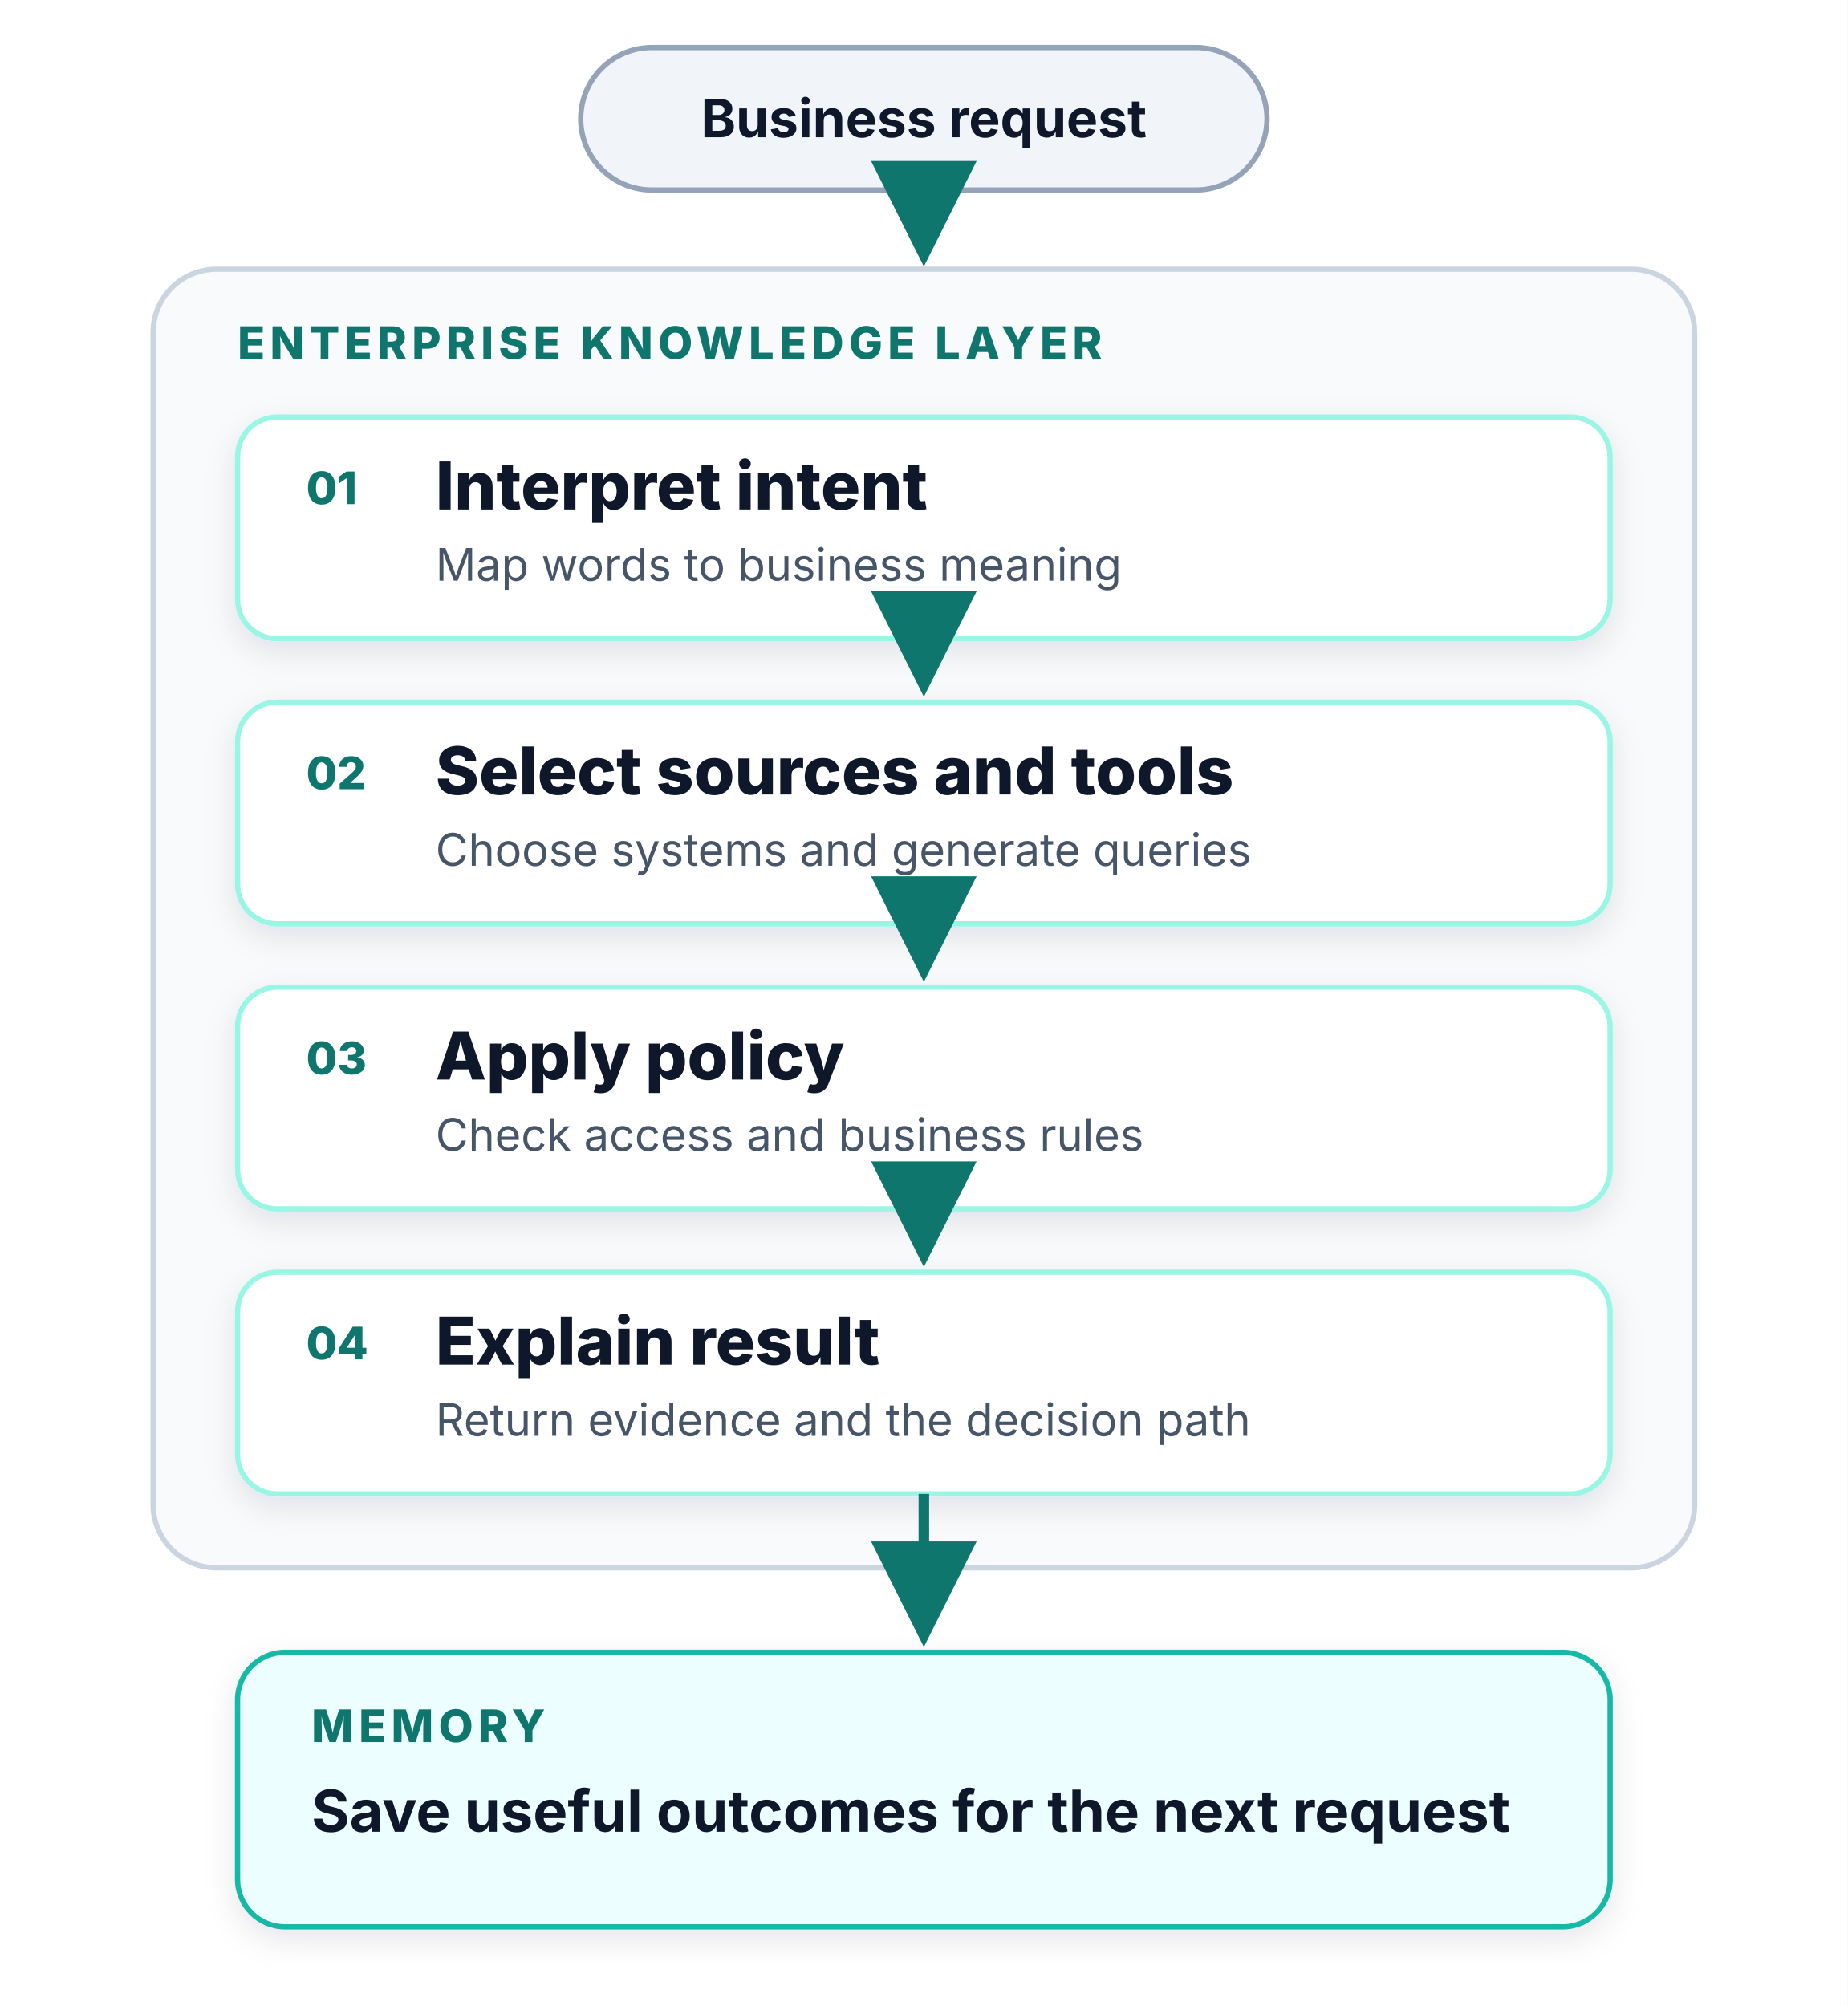
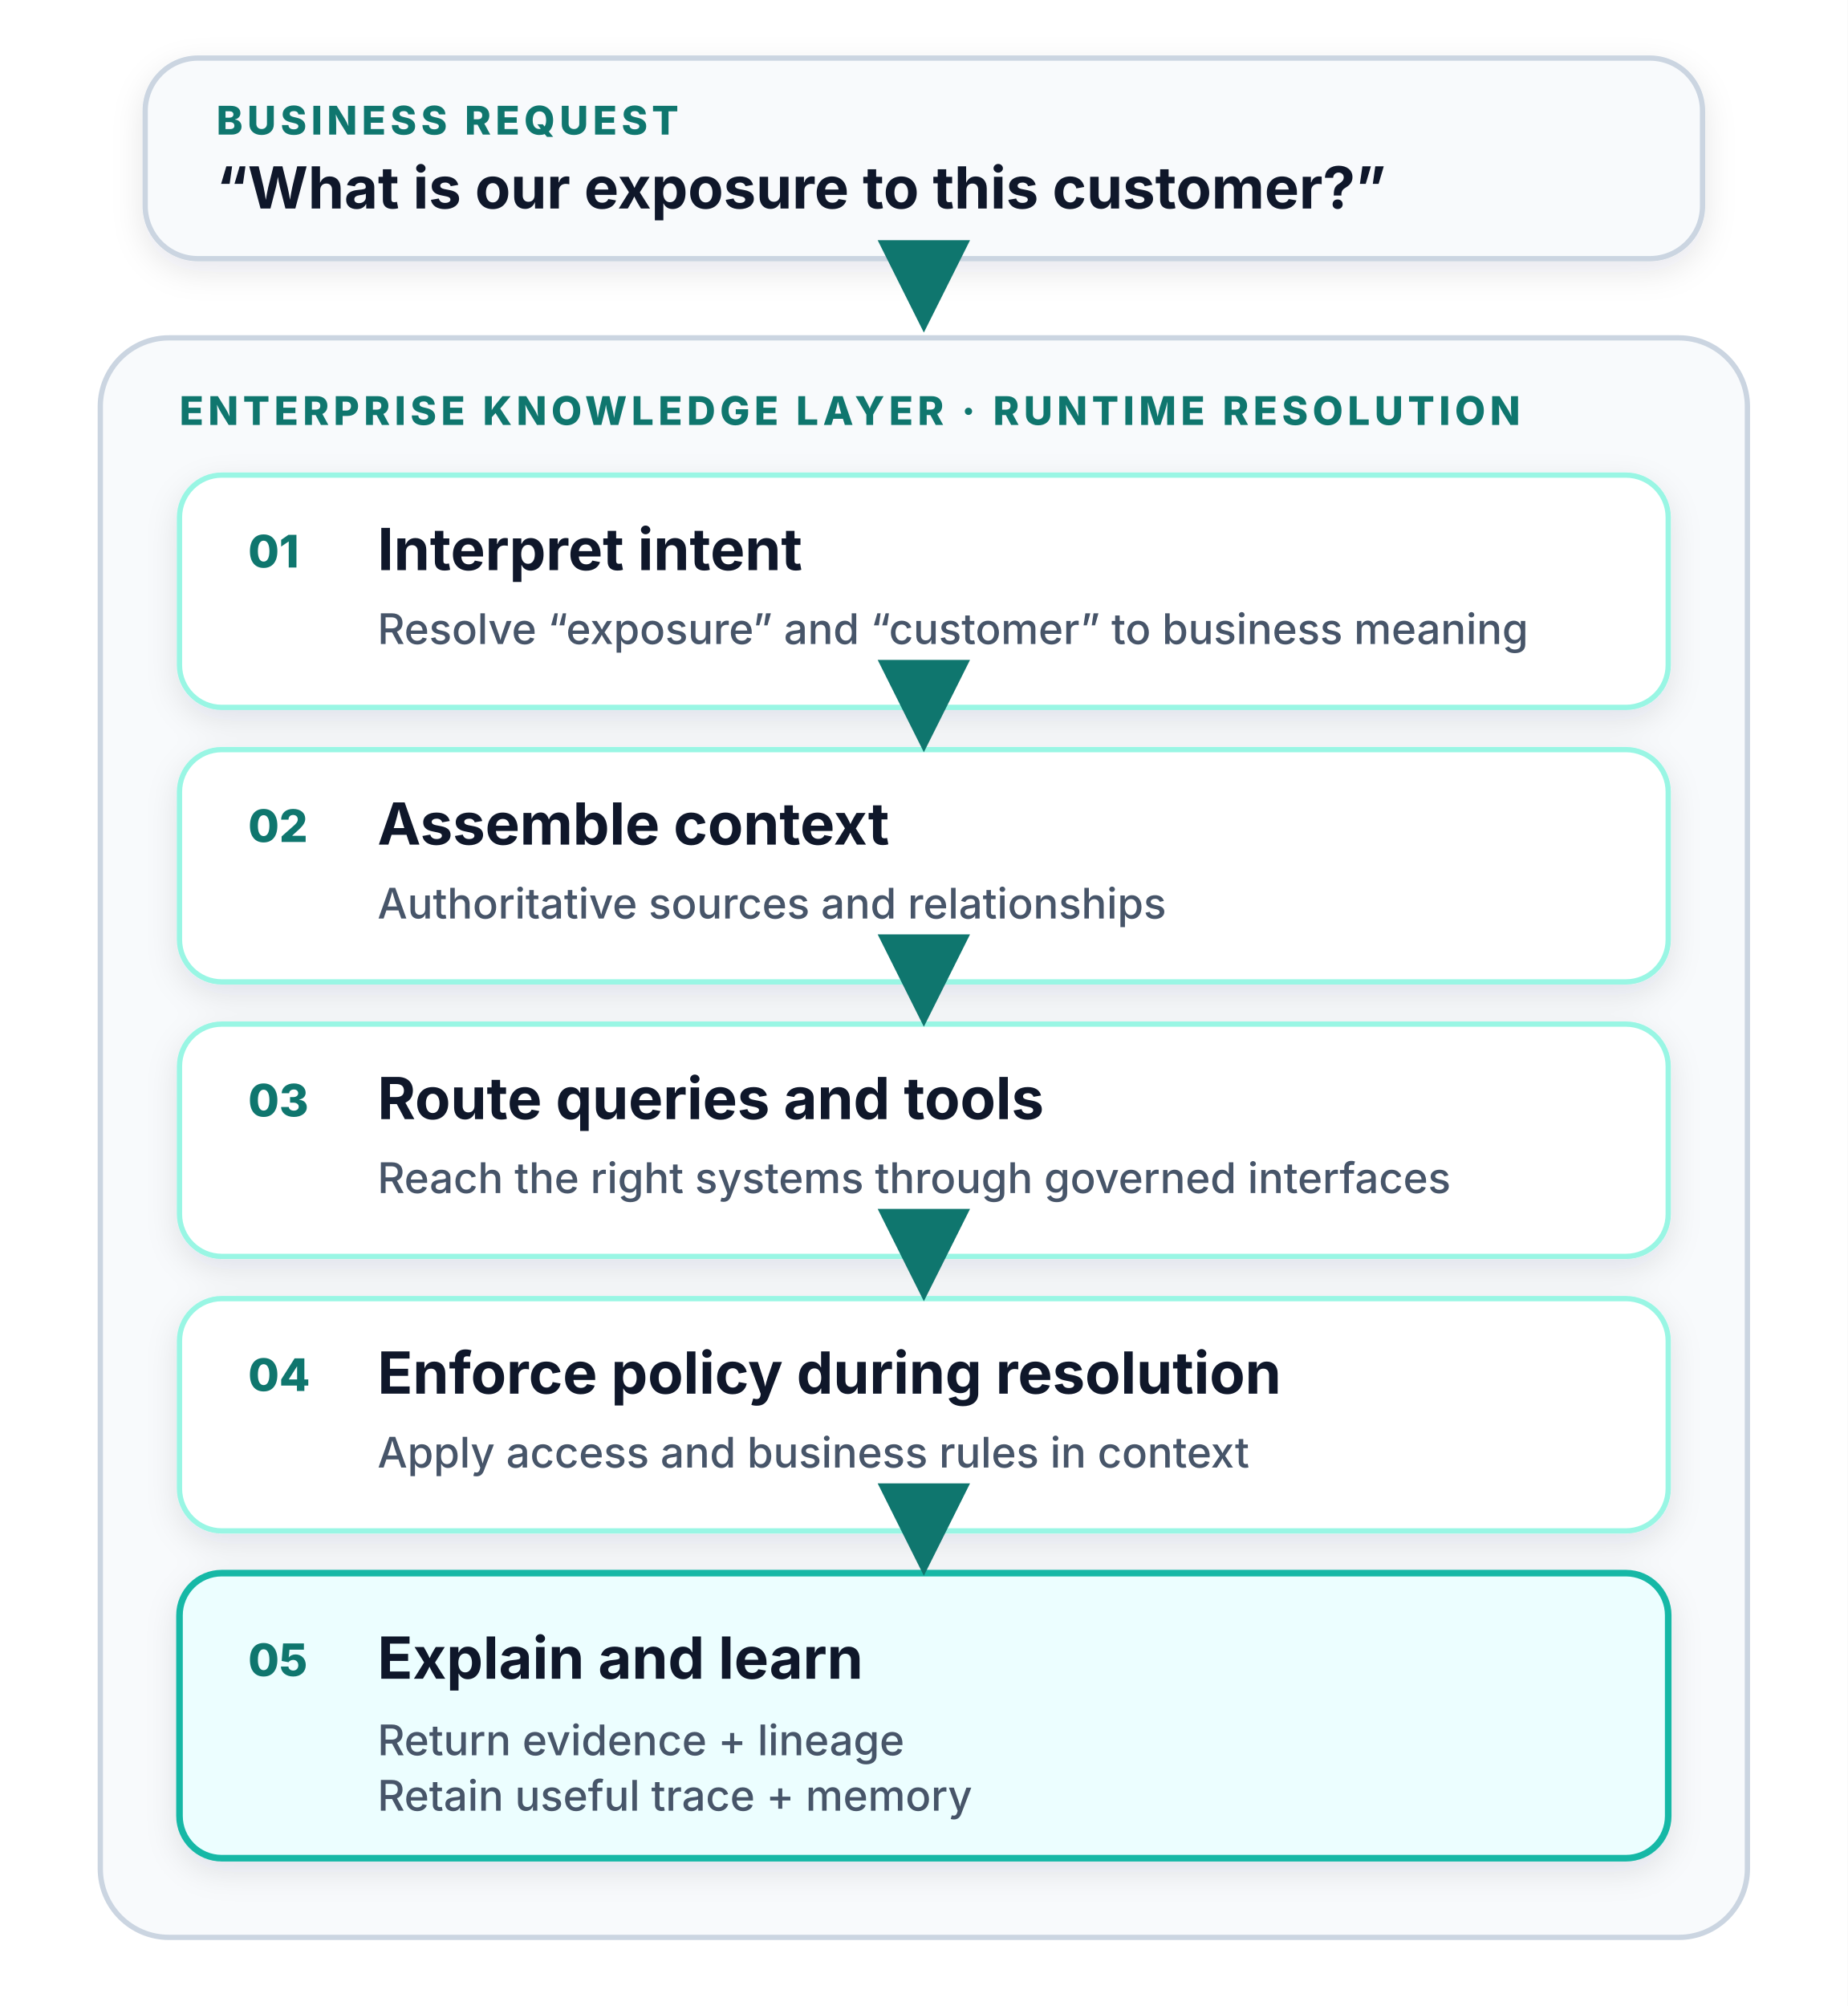
- <svg xmlns="http://www.w3.org/2000/svg" viewBox="0 0 700 760" role="img" aria-labelledby="title description">
+ <svg xmlns="http://www.w3.org/2000/svg" width="700" height="760" viewBox="0 0 700 760" role="img" aria-labelledby="title description">
  <defs>
    <marker id="arrow" markerWidth="10" markerHeight="10" refX="8" refY="5" orient="auto" markerUnits="strokeWidth">
-       <path d="M 0 0 L 10 5 L 0 10 Z" fill="#0f766e" />
+       <path d="M0 0L10 5L0 10Z" fill="#0f766e" />
    </marker>
-     <filter id="shadow" x="-12%" y="-18%" width="124%" height="145%">
+     <filter id="shadow" x="-15%" y="-20%" width="130%" height="150%">
      <feDropShadow dx="0" dy="4" stdDeviation="6" flood-color="#0f172a" flood-opacity="0.10" />
    </filter>
    <style>
-       text { font-family: Inter, ui-sans-serif, system-ui, -apple-system, BlinkMacSystemFont, "Segoe UI", sans-serif; }
-       .section { font-size: 17px; font-weight: 800; letter-spacing: 1.9px; fill: #0f766e; }
-       .number { font-size: 17px; font-weight: 800; fill: #0f766e; }
-       .step { font-size: 25px; font-weight: 760; fill: #0f172a; }
-       .copy { font-size: 17px; fill: #475569; }
-       .flow { fill: none; stroke: #0f766e; stroke-width: 4; marker-end: url(#arrow); }
+       text { font-family: Inter, "Helvetica Neue", Arial, sans-serif; }
+       .eyebrow { fill: #0f766e; font-size: 15px; font-weight: 800; letter-spacing: 1.7px; }
+       .request { fill: #0f172a; font-size: 22px; font-weight: 750; }
+       .number { fill: #0f766e; font-size: 17px; font-weight: 800; }
+       .step { fill: #0f172a; font-size: 22px; font-weight: 750; }
+       .copy { fill: #475569; font-size: 16px; font-weight: 500; }
+       .flow { fill: none; stroke: #0f766e; stroke-width: 3.5; stroke-linecap: round; marker-end: url(#arrow); }
    </style>
  </defs>
  <rect width="700" height="760" fill="#ffffff" />
-   <rect x="220" y="18" width="260" height="54" rx="27" fill="#f1f5f9" stroke="#94a3b8" stroke-width="2" />
-   <text x="350" y="52" text-anchor="middle" font-size="20" font-weight="750" fill="#0f172a">Business request</text>
-   <path class="flow" d="M 350 72 V 93" />
-   <rect x="58" y="102" width="584" height="492" rx="24" fill="#f8fafc" stroke="#cbd5e1" stroke-width="2" />
-   <text class="section" x="90" y="136">ENTERPRISE KNOWLEDGE LAYER</text>
  <g filter="url(#shadow)">
-     <rect x="90" y="158" width="520" height="84" rx="15" fill="#ffffff" stroke="#99f6e4" stroke-width="2" />
-     <rect x="90" y="266" width="520" height="84" rx="15" fill="#ffffff" stroke="#99f6e4" stroke-width="2" />
-     <rect x="90" y="374" width="520" height="84" rx="15" fill="#ffffff" stroke="#99f6e4" stroke-width="2" />
-     <rect x="90" y="482" width="520" height="84" rx="15" fill="#ffffff" stroke="#99f6e4" stroke-width="2" />
+     <rect x="55" y="22" width="590" height="76" rx="20" fill="#f8fafc" stroke="#cbd5e1" stroke-width="2" />
  </g>
-   <text class="number" x="116" y="191">01</text>
-   <text class="step" x="165" y="193">Interpret intent</text>
-   <text class="copy" x="165" y="220">Map words to business meaning</text>
-   <text class="number" x="116" y="299">02</text>
-   <text class="step" x="165" y="301">Select sources and tools</text>
-   <text class="copy" x="165" y="328">Choose systems and generate queries</text>
-   <text class="number" x="116" y="407">03</text>
-   <text class="step" x="165" y="409">Apply policy</text>
-   <text class="copy" x="165" y="436">Check access and business rules</text>
-   <text class="number" x="116" y="515">04</text>
-   <text class="step" x="165" y="517">Explain result</text>
-   <text class="copy" x="165" y="544">Return evidence and the decision path</text>
-   <path class="flow" d="M 350 242 V 256" />
-   <path class="flow" d="M 350 350 V 364" />
-   <path class="flow" d="M 350 458 V 472" />
-   <path class="flow" d="M 350 566 V 616" />
+   <text class="eyebrow" x="82" y="51">BUSINESS REQUEST</text>
+   <text class="request" x="82" y="79">“What is our exposure to this customer?”</text>
+   <path class="flow" d="M350 98V119" />
+   <rect x="38" y="128" width="624" height="606" rx="26" fill="#f8fafc" stroke="#cbd5e1" stroke-width="2" />
+   <text class="eyebrow" x="68" y="161">ENTERPRISE KNOWLEDGE LAYER · RUNTIME RESOLUTION</text>
  <g filter="url(#shadow)">
-     <rect x="90" y="626" width="520" height="104" rx="18" fill="#ecfeff" stroke="#14b8a6" stroke-width="2" />
+     <rect x="68" y="180" width="564" height="88" rx="16" fill="#ffffff" stroke="#99f6e4" stroke-width="2" />
+     <rect x="68" y="284" width="564" height="88" rx="16" fill="#ffffff" stroke="#99f6e4" stroke-width="2" />
+     <rect x="68" y="388" width="564" height="88" rx="16" fill="#ffffff" stroke="#99f6e4" stroke-width="2" />
+     <rect x="68" y="492" width="564" height="88" rx="16" fill="#ffffff" stroke="#99f6e4" stroke-width="2" />
+     <rect x="68" y="596" width="564" height="108" rx="16" fill="#ecfeff" stroke="#14b8a6" stroke-width="2.5" />
  </g>
-   <text class="section" x="118" y="660">MEMORY</text>
-   <text x="118" y="694" font-size="22" font-weight="750" fill="#0f172a">Save useful outcomes for the next request</text>
+   <text class="number" x="94" y="215">01</text>
+   <text class="step" x="143" y="216">Interpret intent</text>
+   <text class="copy" x="143" y="244">Resolve “exposure” and “customer” to business meaning</text>
+   <text class="number" x="94" y="319">02</text>
+   <text class="step" x="143" y="320">Assemble context</text>
+   <text class="copy" x="143" y="348">Authoritative sources and relationships</text>
+   <text class="number" x="94" y="423">03</text>
+   <text class="step" x="143" y="424">Route queries and tools</text>
+   <text class="copy" x="143" y="452">Reach the right systems through governed interfaces</text>
+   <text class="number" x="94" y="527">04</text>
+   <text class="step" x="143" y="528">Enforce policy during resolution</text>
+   <text class="copy" x="143" y="556">Apply access and business rules in context</text>
+   <text class="number" x="94" y="635">05</text>
+   <text class="step" x="143" y="636">Explain and learn</text>
+   <text class="copy" x="143" y="665">Return evidence + lineage</text>
+   <text class="copy" x="143" y="686">Retain useful trace + memory</text>
+   <path class="flow" d="M350 268V278" />
+   <path class="flow" d="M350 372V382" />
+   <path class="flow" d="M350 476V486" />
+   <path class="flow" d="M350 580V590" />
</svg>
